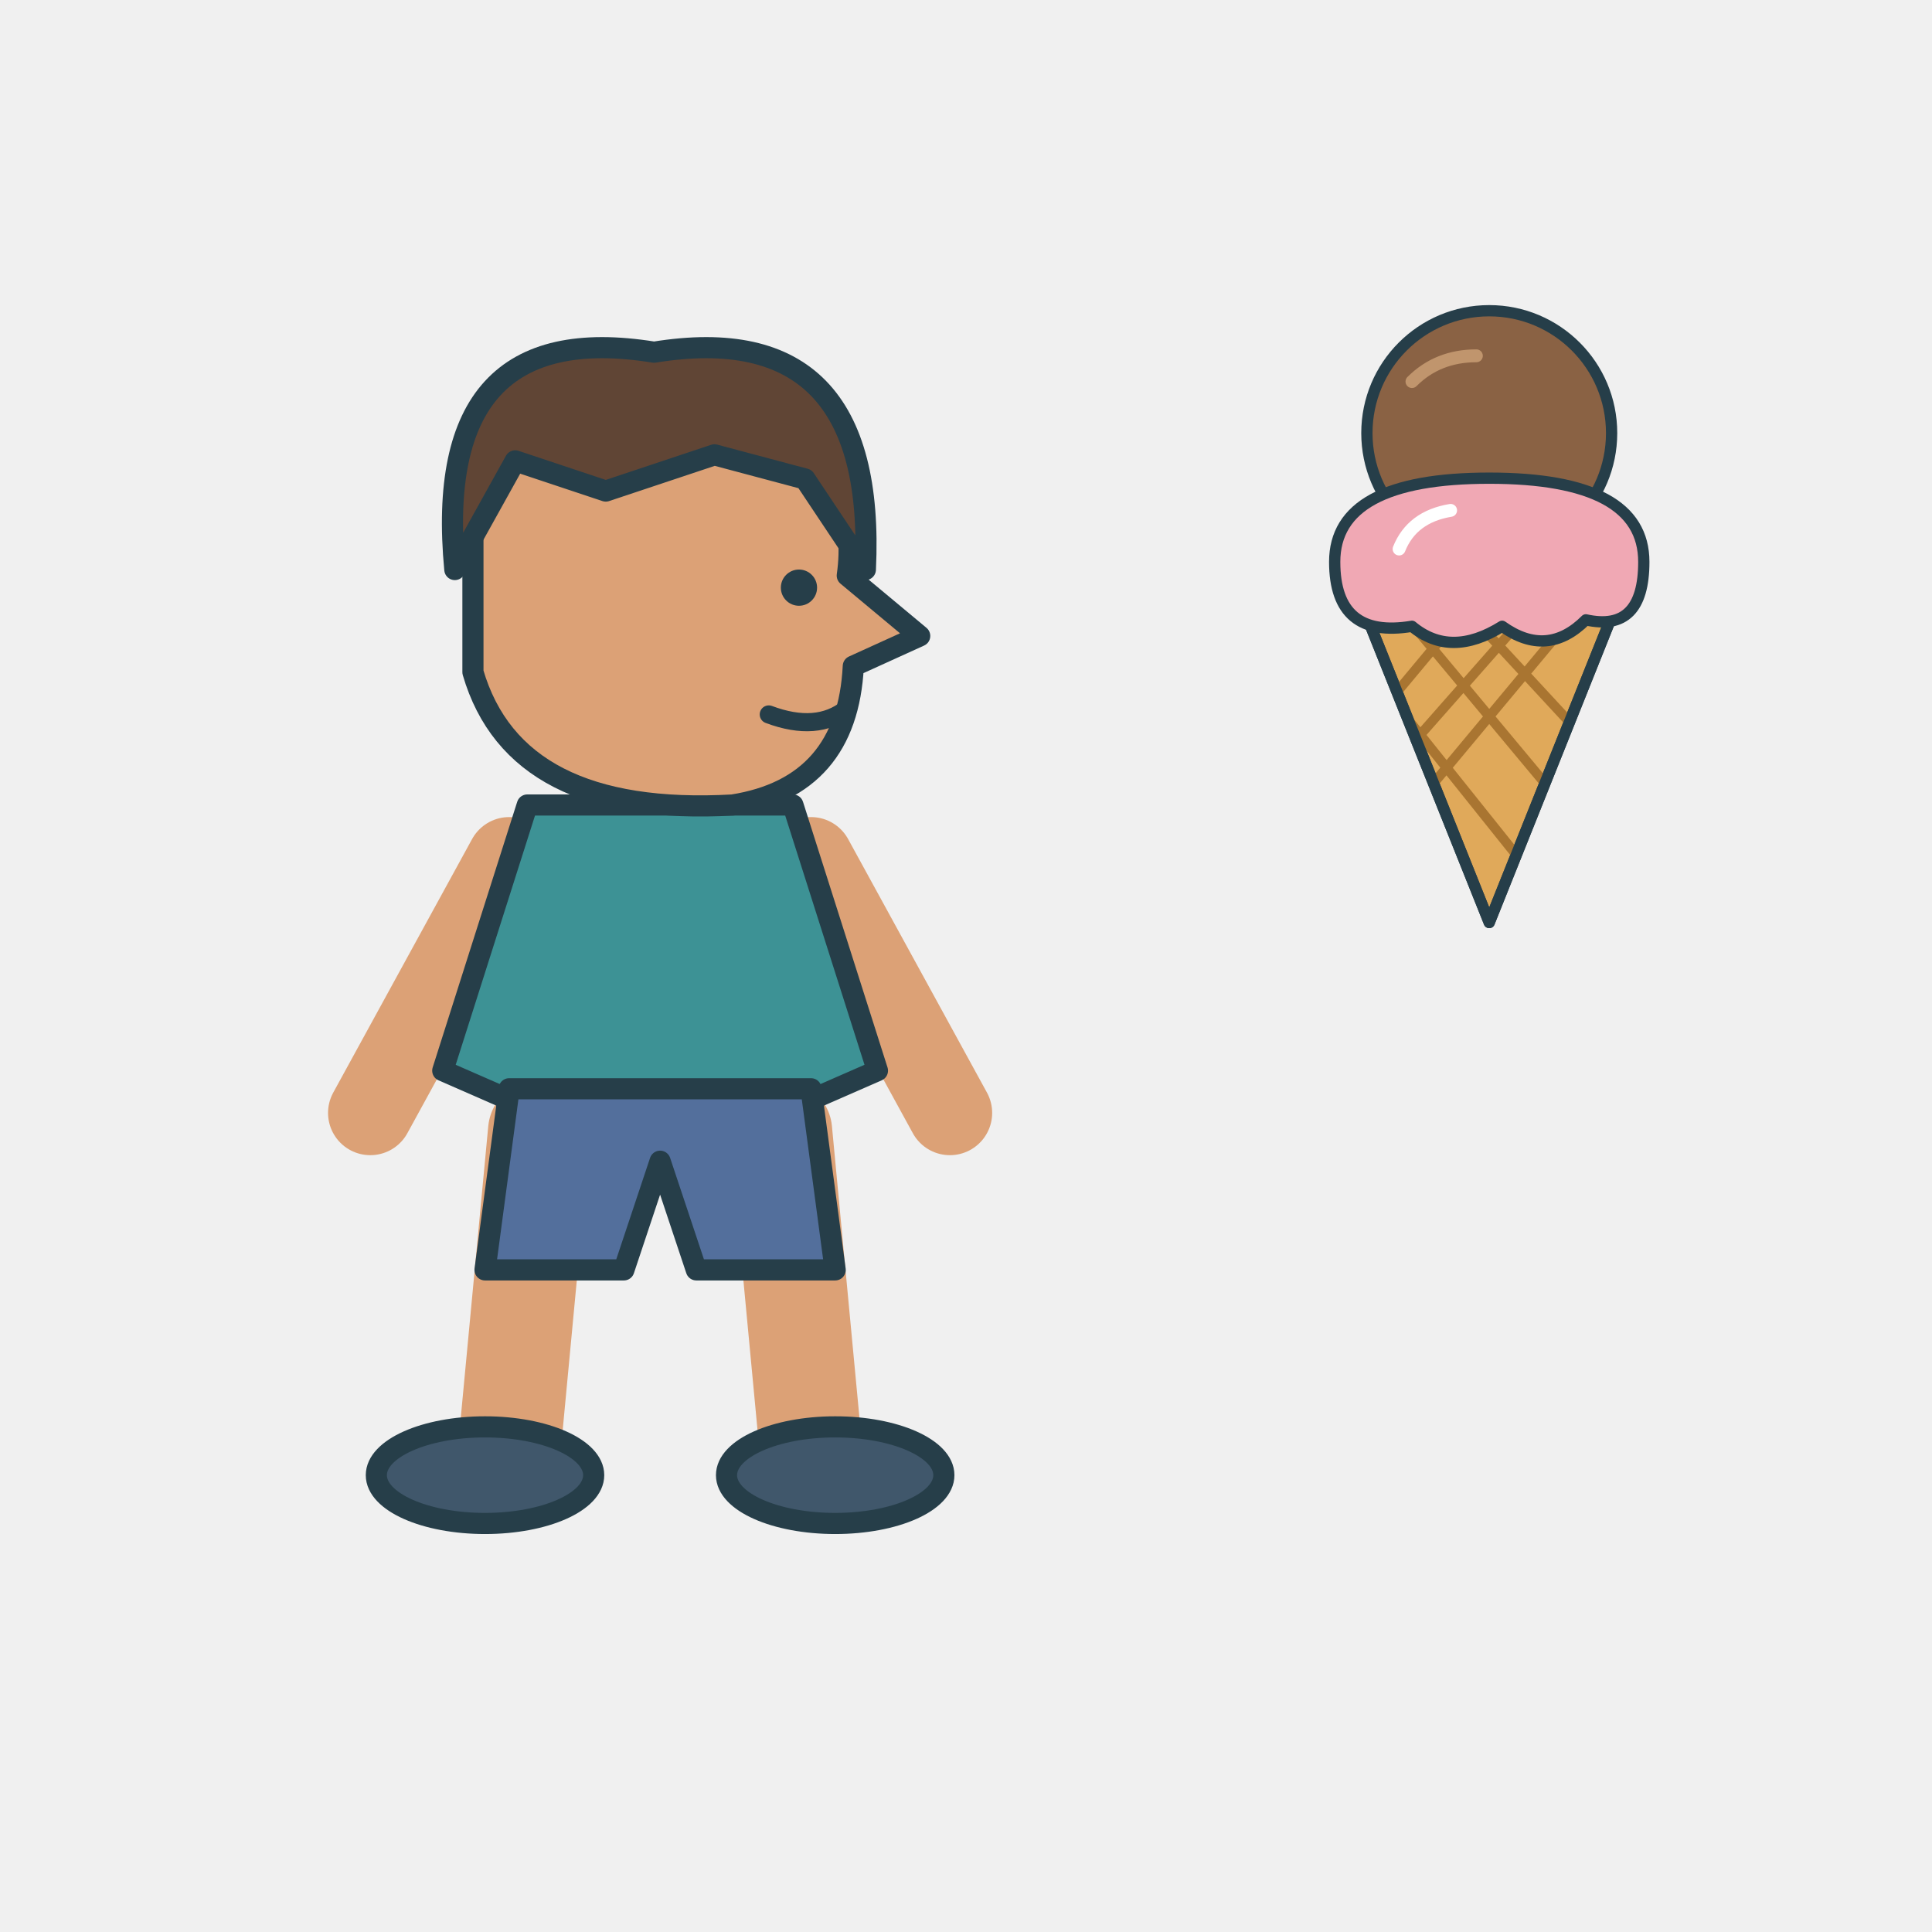
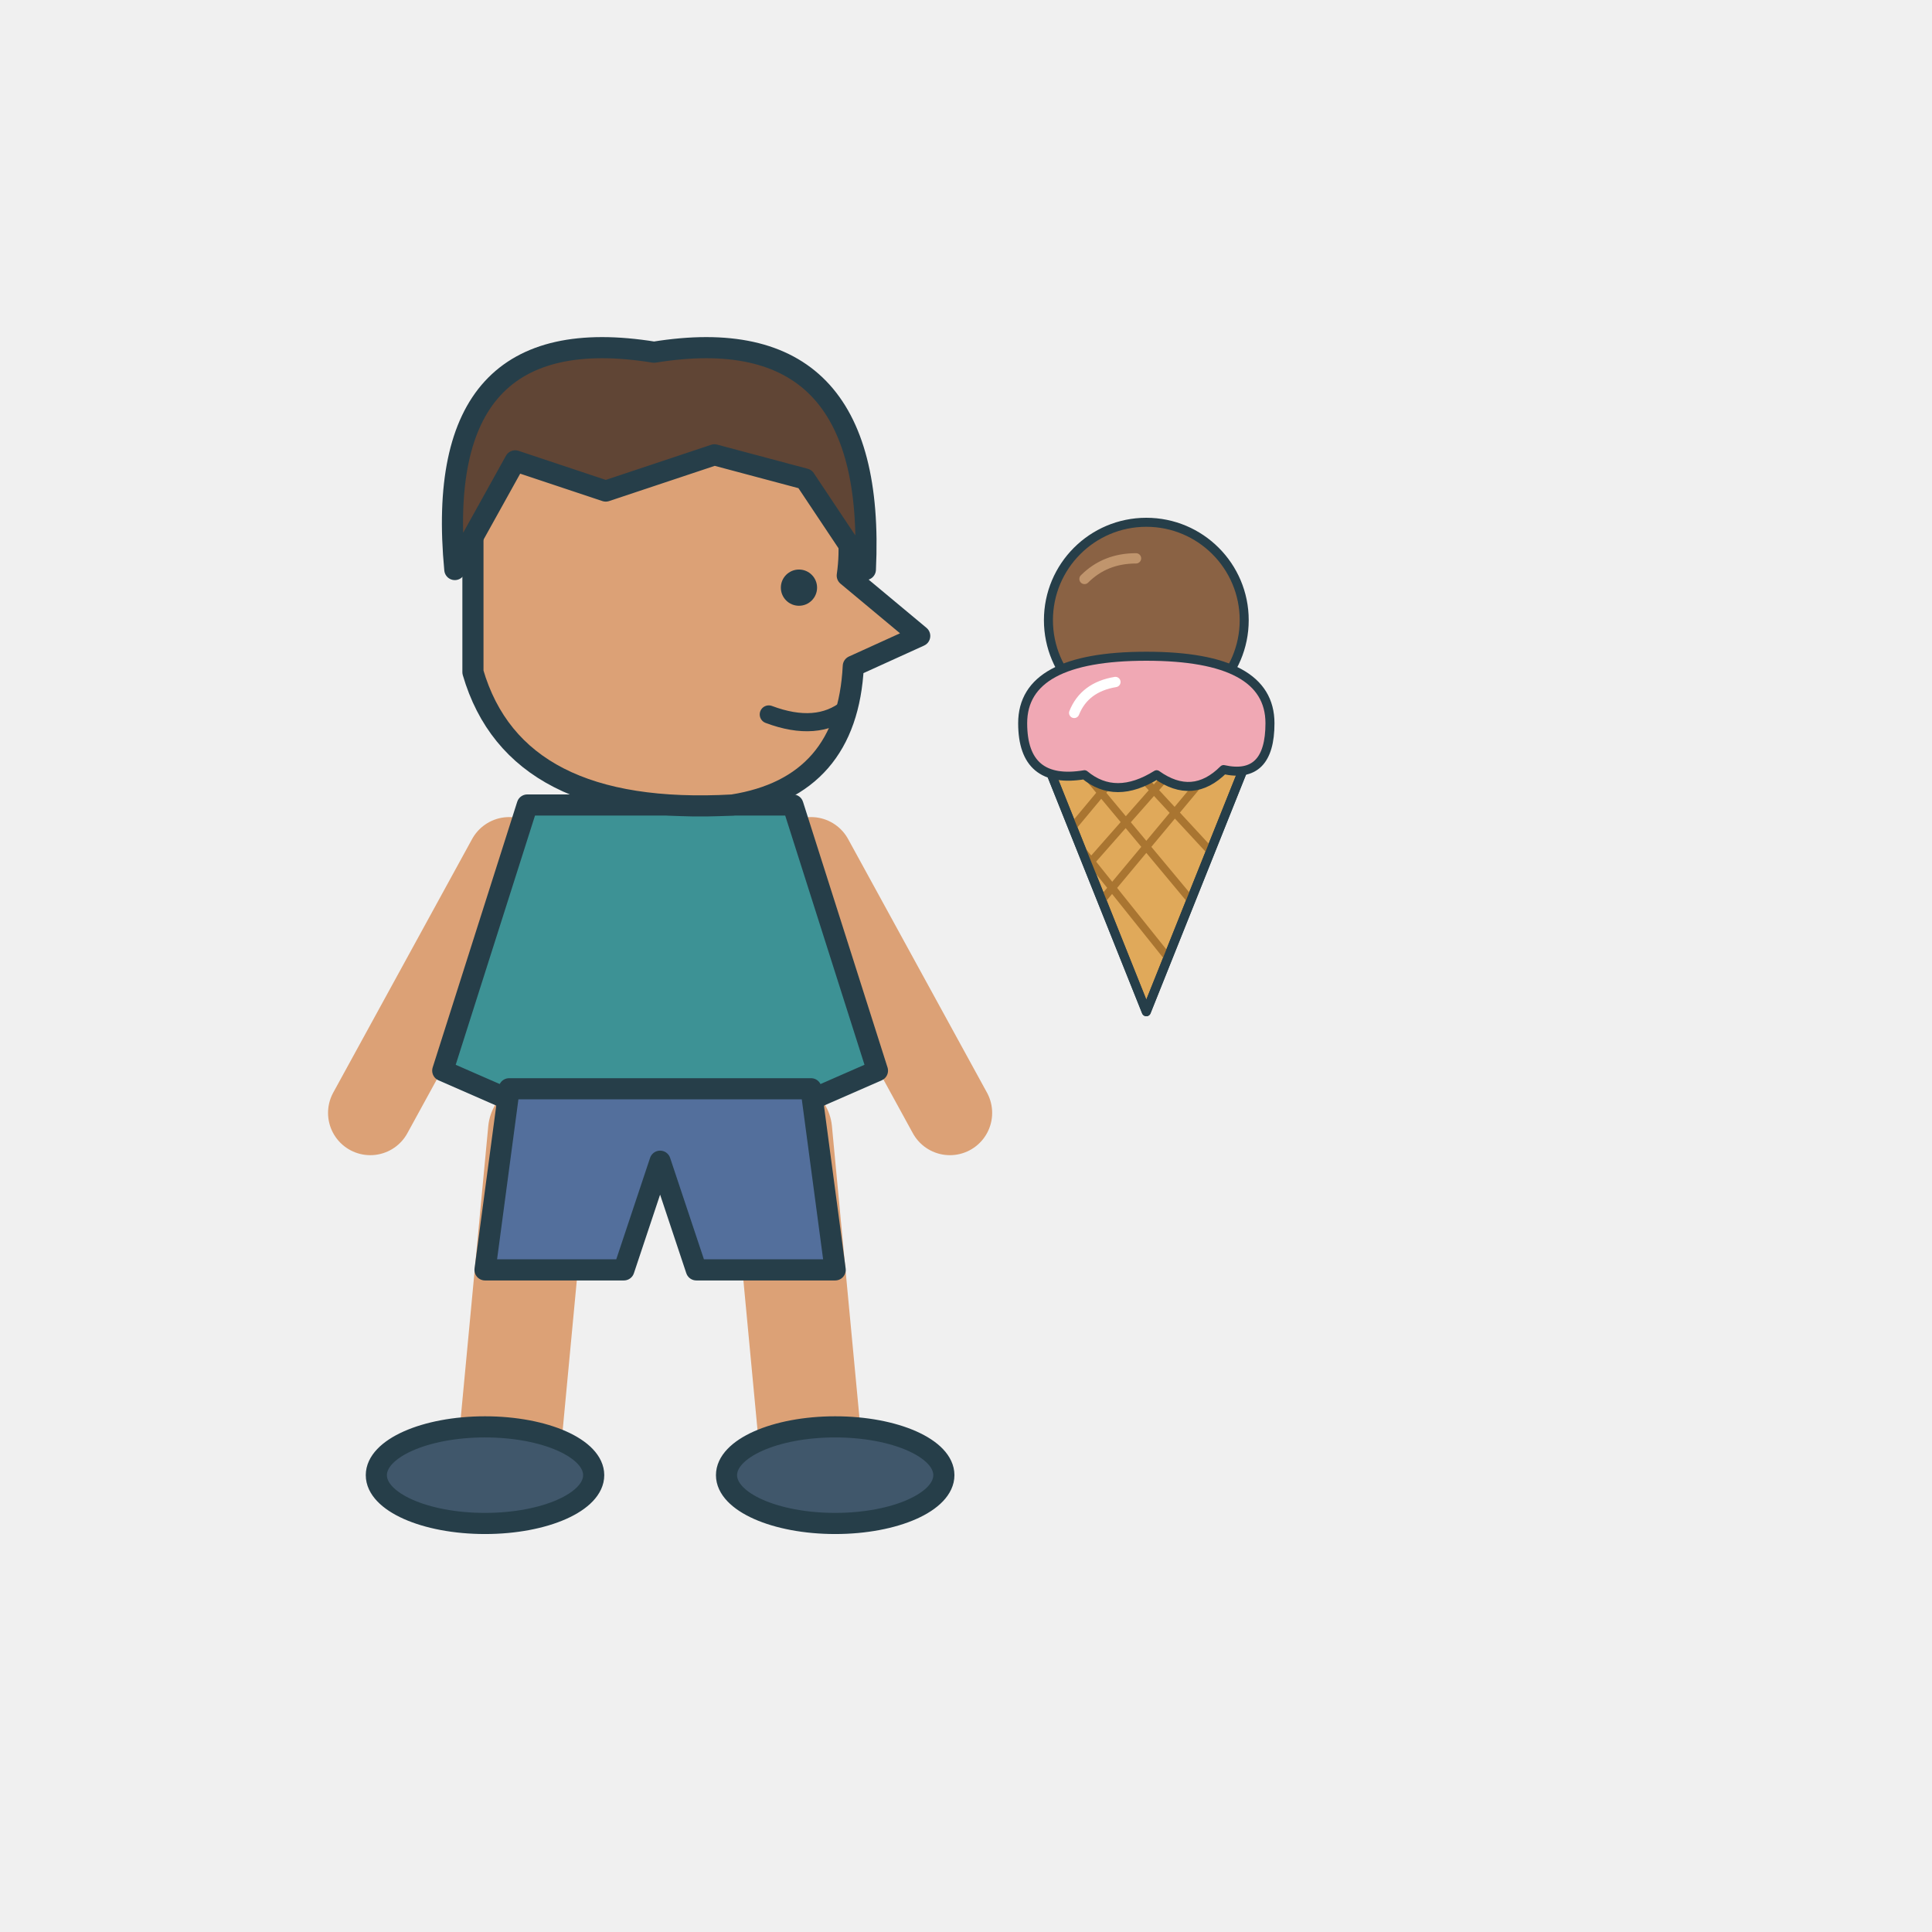
<svg xmlns="http://www.w3.org/2000/svg" viewBox="0 0 240 240">
  <g stroke="#263e49" stroke-width="3.5" stroke-linecap="round" stroke-linejoin="round">
    <g transform="translate(-8 25) scale(.75)">
      <path d="M100 154 L95 207 M140 154 L145 207" fill="none" stroke="#dca176" stroke-width="17" />
      <path d="M95 109 L72 151 M145 109 L168 151" fill="none" stroke="#dca176" stroke-width="14" />
      <path d="M98 100 L142 100 L156 144 L140 151 L100 151 L84 144 Z" fill="#3d9295" />
      <path d="M95 147 L145 147 L149 177 L126 177 L120 159 L114 177 L91 177 Z" fill="#536f9c" />
      <path d="M89 46 Q113 21 142 39 Q153 48 151 62 L163 72 L152 77 Q151 97 132 100 Q96 102 89 78 Z" fill="#dca176" />
      <path d="M86 61 Q82 19 119 25 Q156 19 154 61 L144 46 L129 42 L111 48 L96 43 Z" fill="#604535" />
      <circle cx="143" cy="64" r="3" fill="#263e49" stroke="none" />
      <path d="M138 85 Q146 88 151 84" fill="none" stroke-width="3" />
      <ellipse cx="91" cy="211" rx="18" ry="8" fill="#40576b" />
      <ellipse cx="149" cy="211" rx="18" ry="8" fill="#40576b" />
    </g>
-     <g transform="translate(137 25) scale(.4)">
+     <g transform="translate(104 54) scale(0.32)">
      <g stroke="#263e49" stroke-width="3.5" stroke-linecap="round" stroke-linejoin="round">
        <clipPath id="cp-gelado">
          <path d="M80 124 L160 124 L120 224 Z" />
        </clipPath>
        <path d="M80 124 L160 124 L120 224 Z" fill="#e0a95a" />
        <g clip-path="url(#cp-gelado)">
          <path d="M70 130 L150 230 M90 124 L170 220 M110 124 L184 204 M150 124 L70 220 M130 130 L56 214 M110 130 L60 190" fill="none" stroke="#a97531" stroke-width="3" />
        </g>
        <path d="M80 124 L160 124 L120 224 Z" fill="none" />
        <circle cx="120" cy="72" r="38" fill="#8a6244" />
        <path d="M96 56 Q104 48 116 48" fill="none" stroke="#c0956d" stroke-width="4" />
        <path d="M72 112 Q72 86 120 86 Q168 86 168 112 Q168 134 150 130 Q138 142 124 132 Q108 142 96 132 Q72 136 72 112 Z" fill="#f0a8b4" />
        <path d="M92 108 Q96 98 108 96" fill="none" stroke="#ffffff" stroke-width="4" />
      </g>
    </g>
  </g>
</svg>
